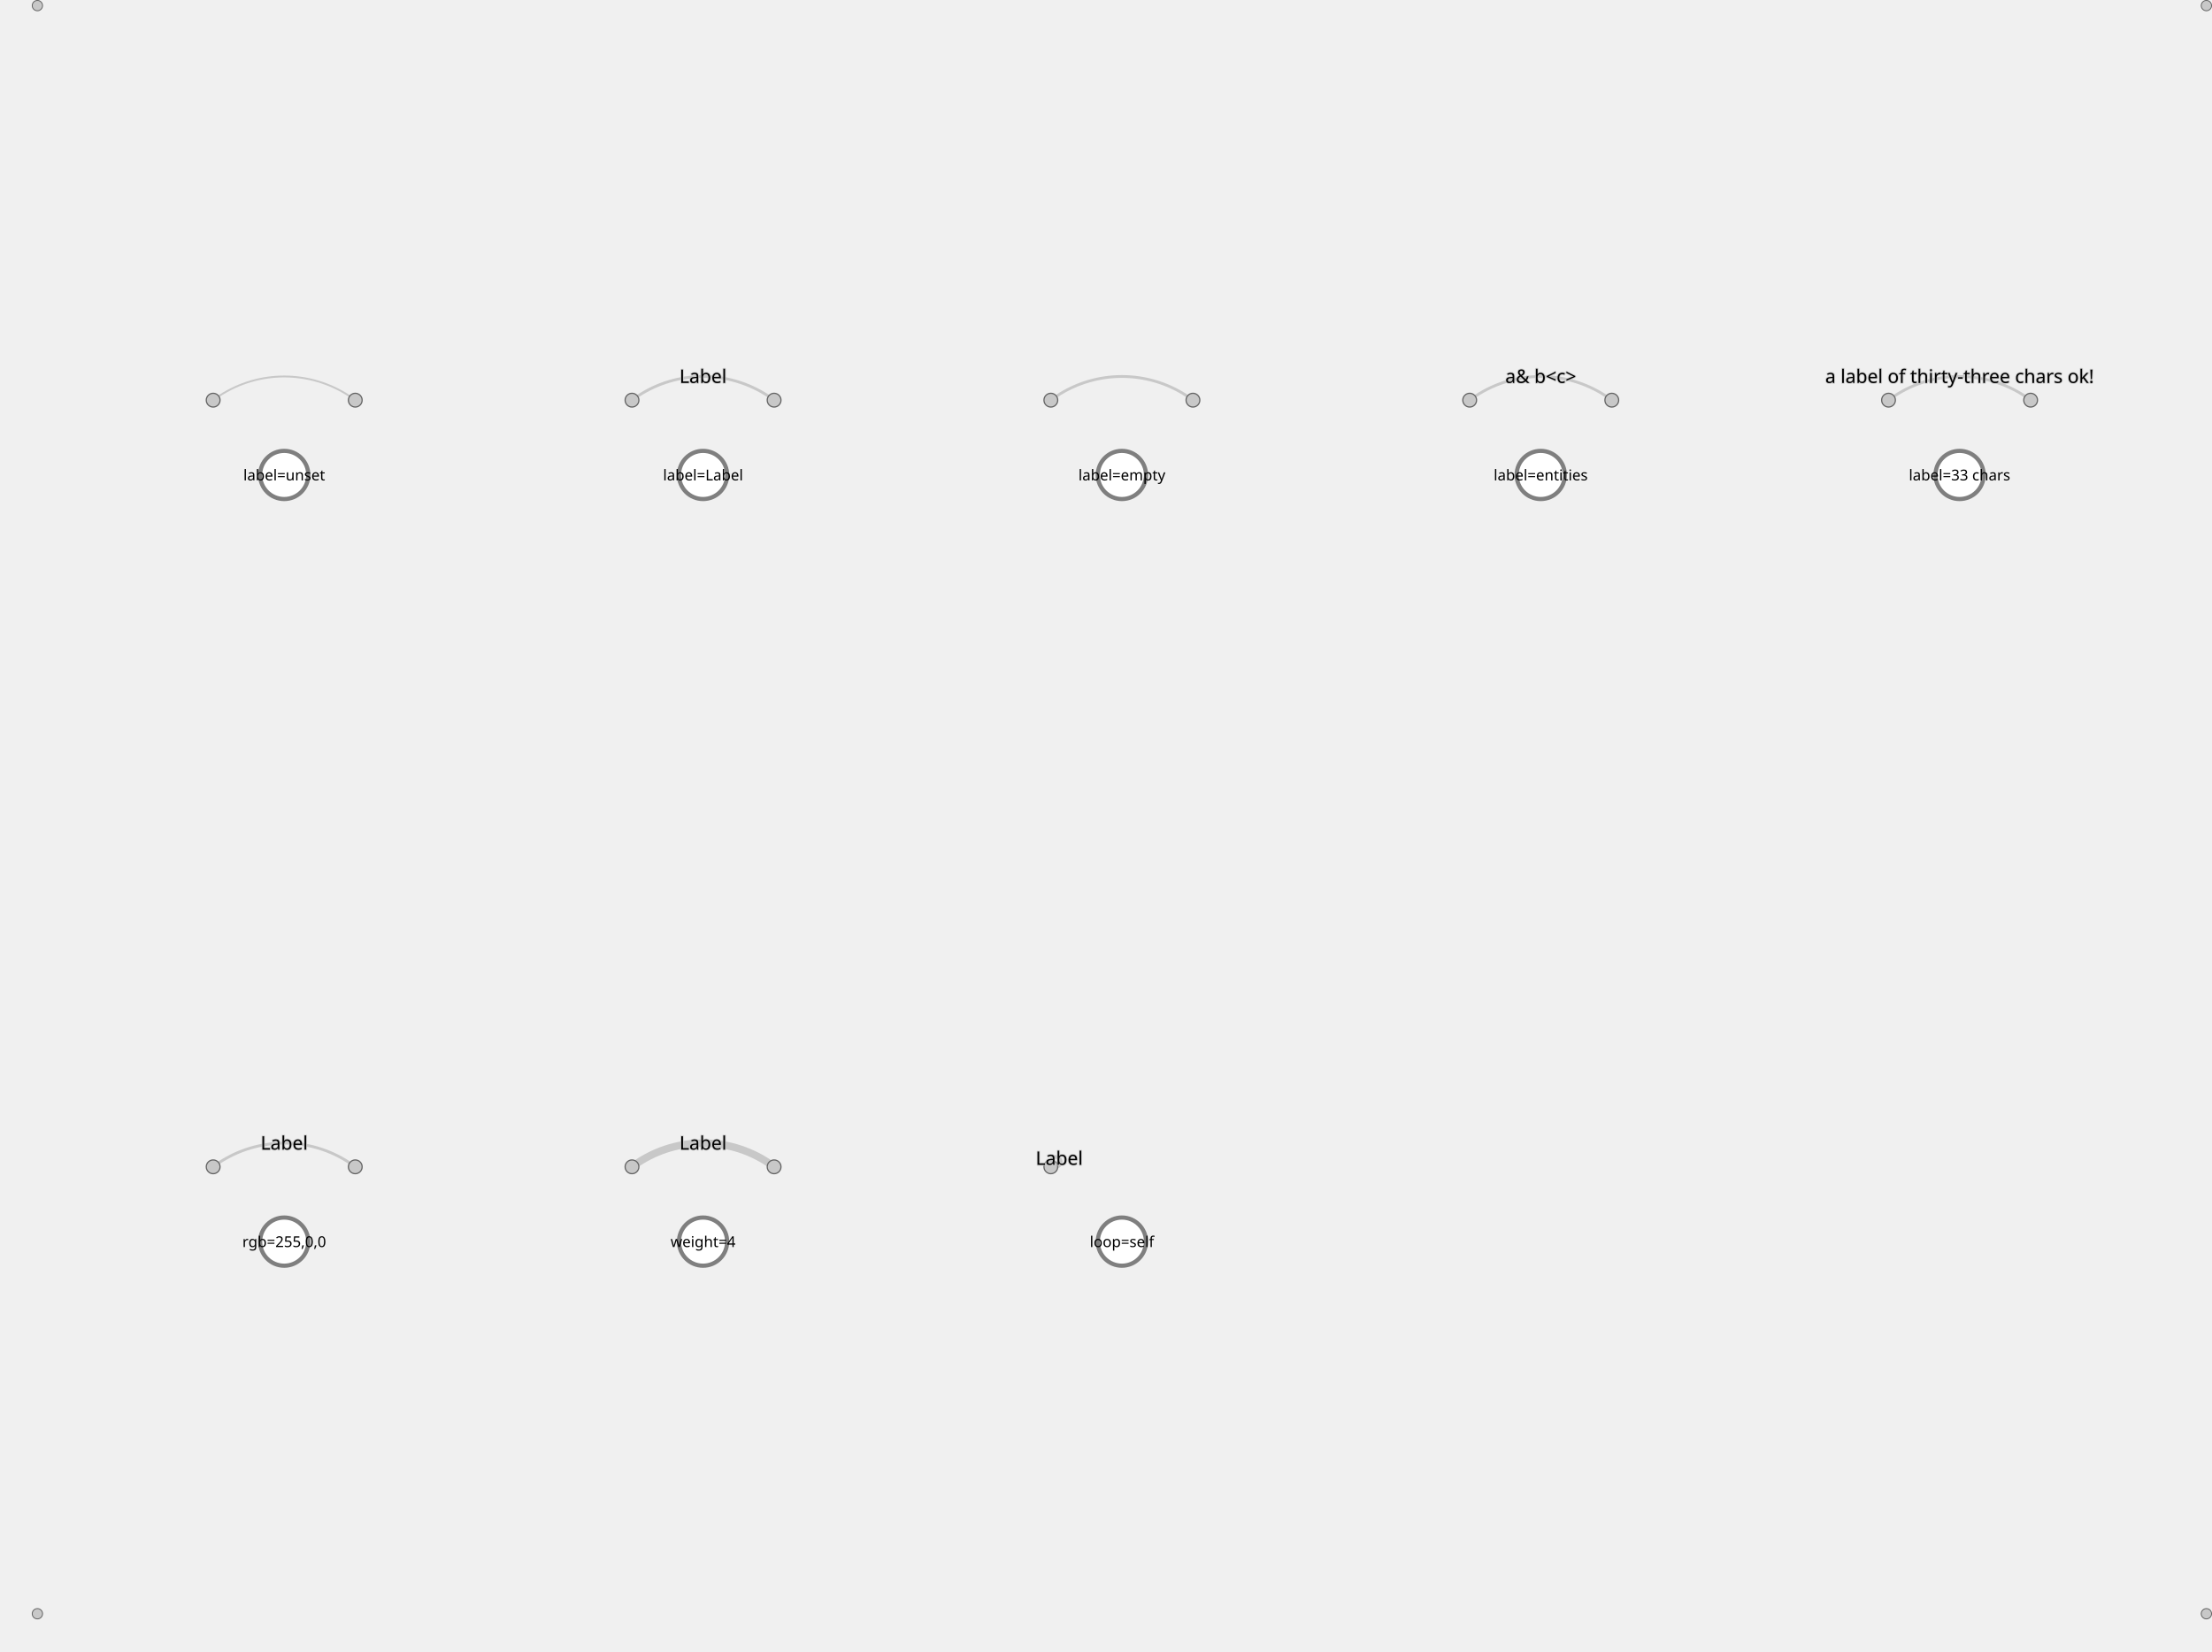
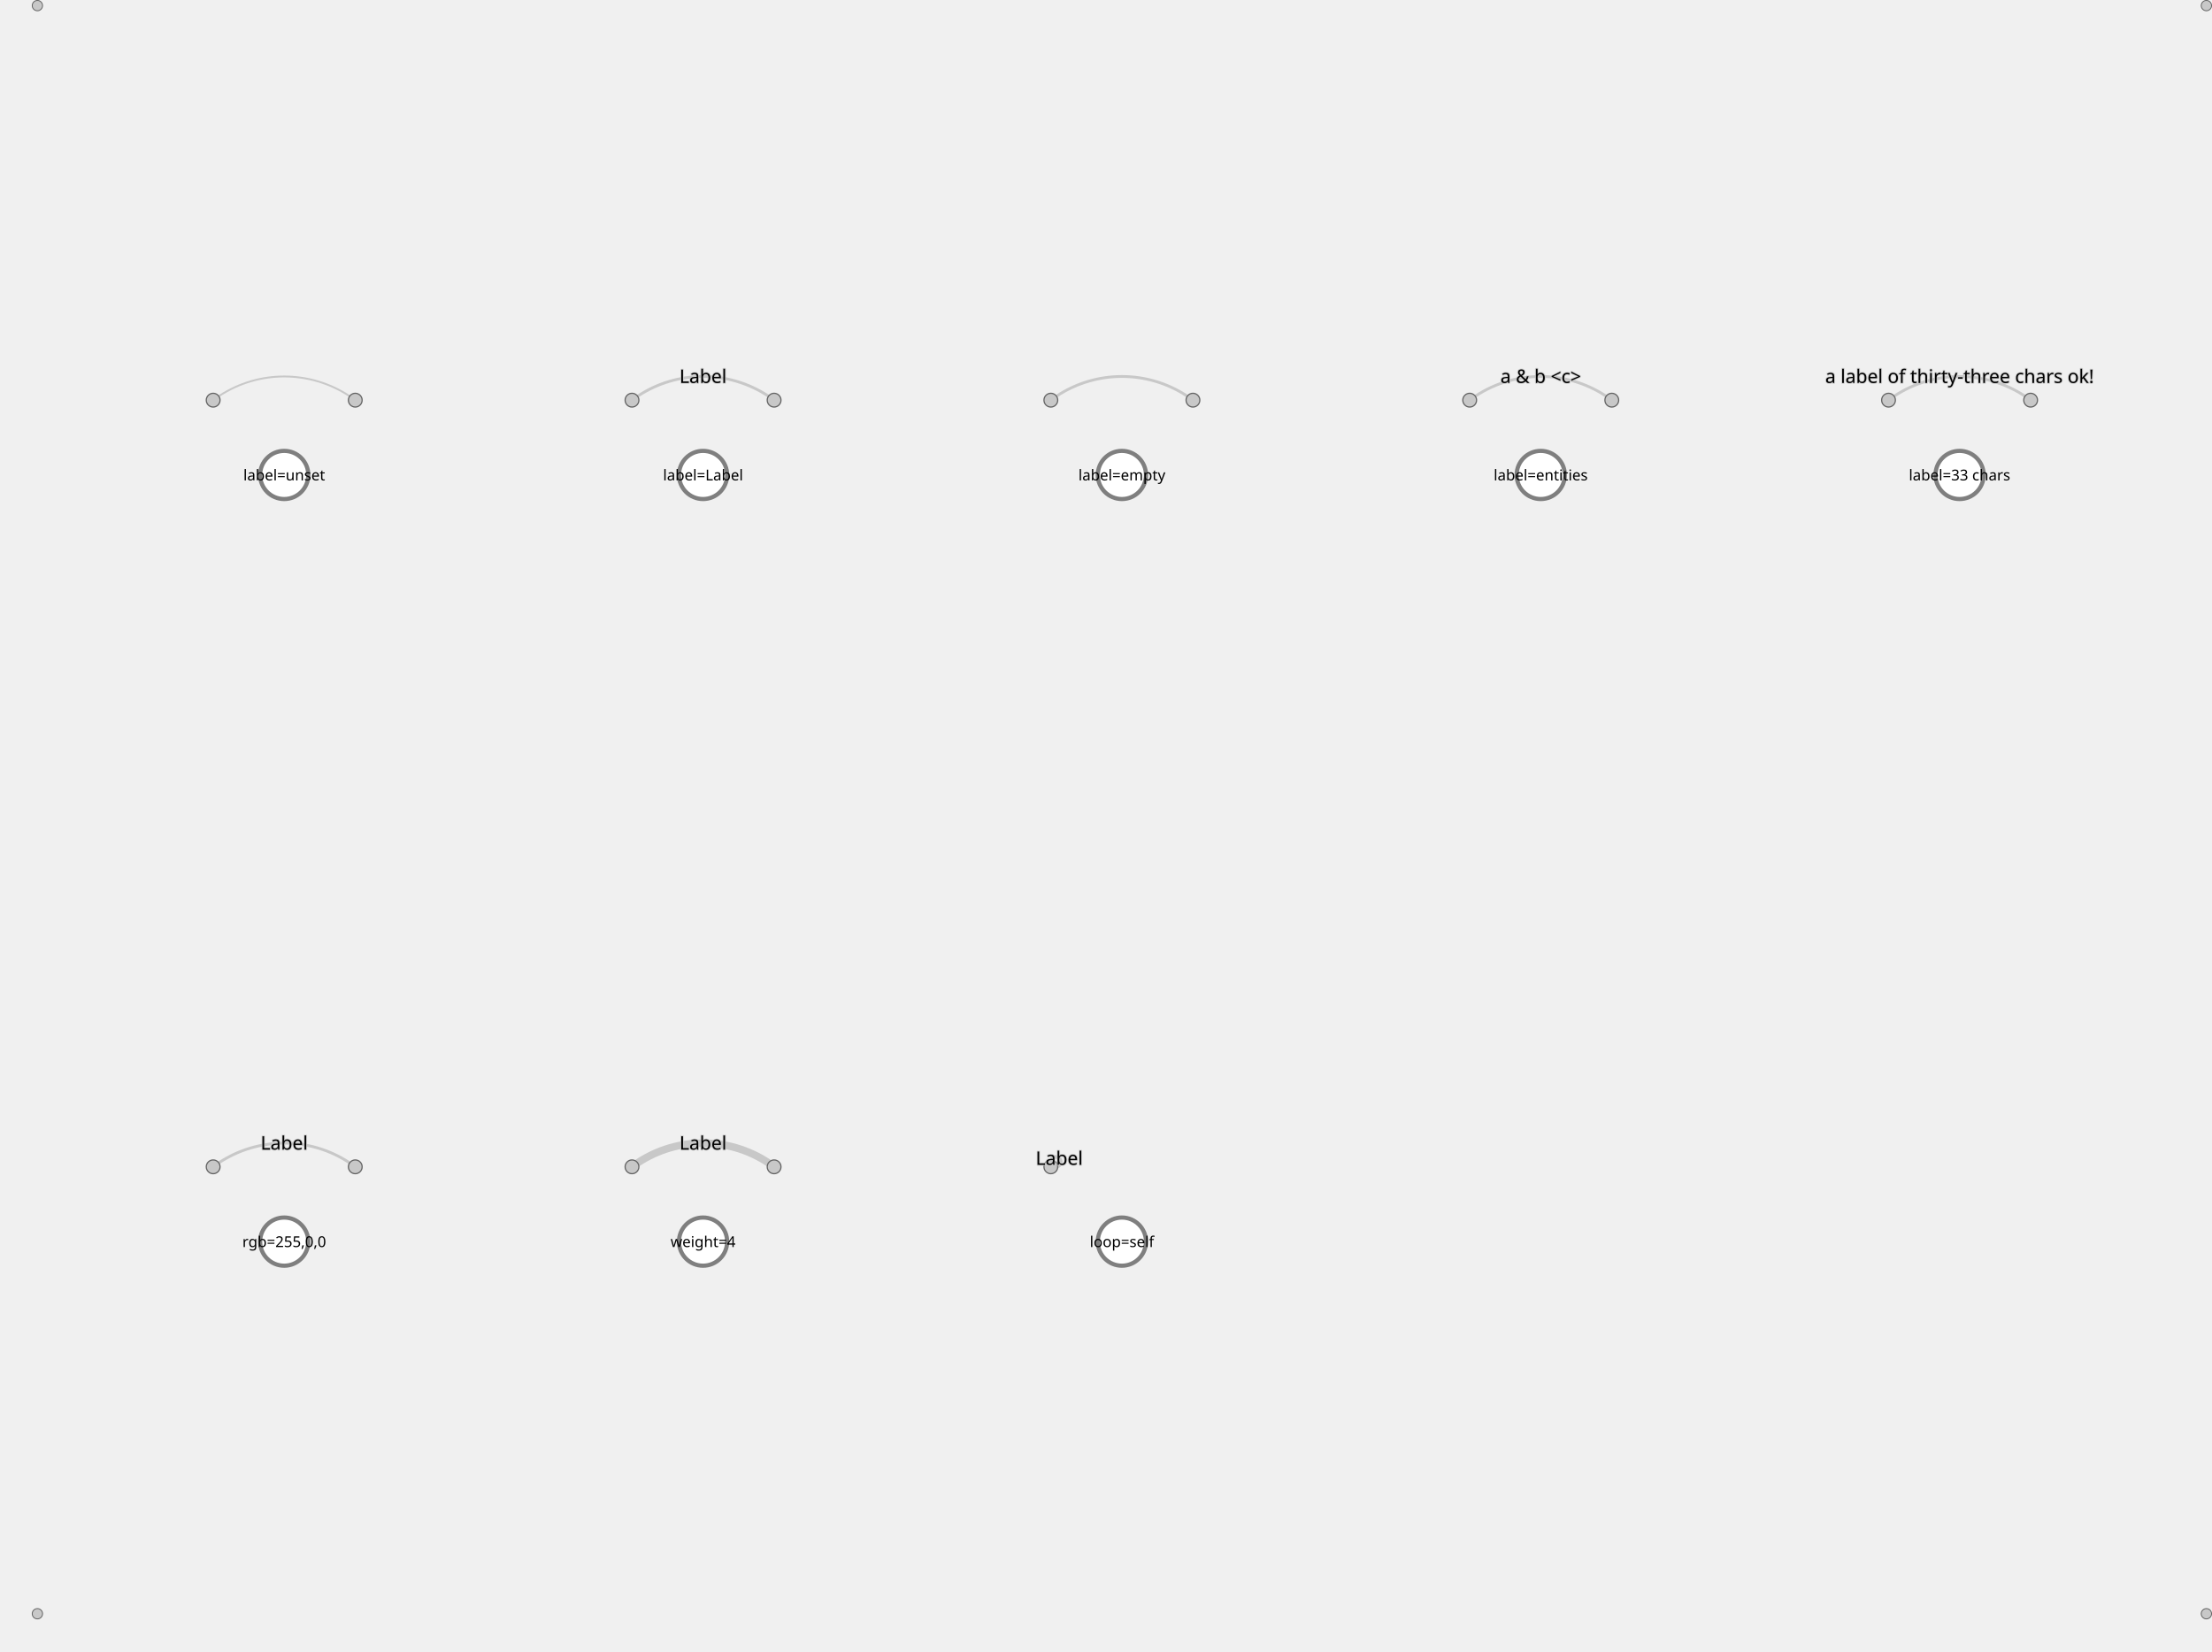
<svg xmlns="http://www.w3.org/2000/svg" contentScriptType="text/ecmascript" width="1183.0" zoomAndPan="magnify" contentStyleType="text/css" viewBox="0 -883 1183 883" height="883.0" preserveAspectRatio="xMidYMid meet" version="1.1">
  <g id="edges">
    <path stroke-linecap="round" fill="none" class="id_default-s id_default-t" d="M 117.274,-671.298 A 63.333,63.333 0,0 1,186.726,-671.298" stroke="#c8c8c8" stroke-width="1.0" stroke-opacity="1.0" />
    <path stroke-linecap="round" fill="none" class="id_label-text-s id_label-text-t" d="M 341.274,-671.298 A 63.333,63.333 0,0 1,410.726,-671.298" stroke="#c8c8c8" stroke-width="1.5" stroke-opacity="1.0" />
    <path stroke-linecap="round" fill="none" class="id_label-empty-s id_label-empty-t" d="M 565.274,-671.298 A 63.333,63.333 0,0 1,634.726,-671.298" stroke="#c8c8c8" stroke-width="1.5" stroke-opacity="1.0" />
    <path stroke-linecap="round" fill="none" class="id_label-entity-s id_label-entity-t" d="M 789.274,-671.298 A 63.333,63.333 0,0 1,858.726,-671.298" stroke="#c8c8c8" stroke-width="1.5" stroke-opacity="1.0" />
    <path stroke-linecap="round" fill="none" class="id_label-long-s id_label-long-t" d="M 1013.274,-671.298 A 63.333,63.333 0,0 1,1082.726,-671.298" stroke="#c8c8c8" stroke-width="1.5" stroke-opacity="1.0" />
    <path stroke-linecap="round" fill="none" class="id_label-on-red-s id_label-on-red-t" d="M 117.274,-261.298 A 63.333,63.333 0,0 1,186.726,-261.298" stroke="#c8c8c8" stroke-width="1.5" stroke-opacity="1.0" />
    <path stroke-linecap="round" fill="none" class="id_label-on-weight-4-s id_label-on-weight-4-t" d="M 341.274,-261.298 A 63.333,63.333 0,0 1,410.726,-261.298" stroke="#c8c8c8" stroke-width="4.0" stroke-opacity="1.0" />
    <path stroke-linecap="round" fill="none" class="id_label-on-loop-s" d="M 562.031,-262.048 A 2.643,2.643 0 1,1 565.048,-259.031" stroke="#c8c8c8" stroke-width="1.95" stroke-opacity="1.0" />
  </g>
  <g id="nodes">
    <circle fill-opacity="1.0" fill="#ffffff" r="12.88" cx="152.0" class="id_cap-default" cy="-629.0" stroke="#7f7f7f" stroke-opacity="1.0" stroke-width="2.24" />
    <circle fill-opacity="1.0" fill="#ffffff" r="12.88" cx="376.0" class="id_cap-label-text" cy="-629.0" stroke="#7f7f7f" stroke-opacity="1.0" stroke-width="2.24" />
    <circle fill-opacity="1.0" fill="#ffffff" r="12.88" cx="600.0" class="id_cap-label-empty" cy="-629.0" stroke="#7f7f7f" stroke-opacity="1.0" stroke-width="2.24" />
    <circle fill-opacity="1.0" fill="#ffffff" r="12.88" cx="824.0" class="id_cap-label-entity" cy="-629.0" stroke="#7f7f7f" stroke-opacity="1.0" stroke-width="2.24" />
    <circle fill-opacity="1.0" fill="#ffffff" r="12.88" cx="1048.0" class="id_cap-label-long" cy="-629.0" stroke="#7f7f7f" stroke-opacity="1.0" stroke-width="2.24" />
    <circle fill-opacity="1.0" fill="#ffffff" r="12.88" cx="152.0" class="id_cap-label-on-red" cy="-219.0" stroke="#7f7f7f" stroke-opacity="1.0" stroke-width="2.24" />
    <circle fill-opacity="1.0" fill="#ffffff" r="12.88" cx="376.0" class="id_cap-label-on-weight-4" cy="-219.0" stroke="#7f7f7f" stroke-opacity="1.0" stroke-width="2.24" />
    <circle fill-opacity="1.0" fill="#ffffff" r="12.88" cx="600.0" class="id_cap-label-on-loop" cy="-219.0" stroke="#7f7f7f" stroke-opacity="1.0" stroke-width="2.24" />
    <circle fill-opacity="1.0" fill="#c8c8c8" r="3.68" cx="114.0" class="id_default-s" cy="-669.0" stroke="#646464" stroke-opacity="1.0" stroke-width="0.64" />
    <circle fill-opacity="1.0" fill="#c8c8c8" r="3.68" cx="190.0" class="id_default-t" cy="-669.0" stroke="#646464" stroke-opacity="1.0" stroke-width="0.64" />
    <circle fill-opacity="1.0" fill="#c8c8c8" r="3.68" cx="338.0" class="id_label-text-s" cy="-669.0" stroke="#646464" stroke-opacity="1.0" stroke-width="0.64" />
    <circle fill-opacity="1.0" fill="#c8c8c8" r="3.68" cx="414.0" class="id_label-text-t" cy="-669.0" stroke="#646464" stroke-opacity="1.0" stroke-width="0.64" />
    <circle fill-opacity="1.0" fill="#c8c8c8" r="3.68" cx="562.0" class="id_label-empty-s" cy="-669.0" stroke="#646464" stroke-opacity="1.0" stroke-width="0.64" />
    <circle fill-opacity="1.0" fill="#c8c8c8" r="3.68" cx="638.0" class="id_label-empty-t" cy="-669.0" stroke="#646464" stroke-opacity="1.0" stroke-width="0.64" />
    <circle fill-opacity="1.0" fill="#c8c8c8" r="3.68" cx="786.0" class="id_label-entity-s" cy="-669.0" stroke="#646464" stroke-opacity="1.0" stroke-width="0.64" />
    <circle fill-opacity="1.0" fill="#c8c8c8" r="3.68" cx="862.0" class="id_label-entity-t" cy="-669.0" stroke="#646464" stroke-opacity="1.0" stroke-width="0.64" />
    <circle fill-opacity="1.0" fill="#c8c8c8" r="3.68" cx="1010.0" class="id_label-long-s" cy="-669.0" stroke="#646464" stroke-opacity="1.0" stroke-width="0.64" />
    <circle fill-opacity="1.0" fill="#c8c8c8" r="3.68" cx="1086.0" class="id_label-long-t" cy="-669.0" stroke="#646464" stroke-opacity="1.0" stroke-width="0.64" />
    <circle fill-opacity="1.0" fill="#c8c8c8" r="3.68" cx="114.0" class="id_label-on-red-s" cy="-259.0" stroke="#646464" stroke-opacity="1.0" stroke-width="0.64" />
    <circle fill-opacity="1.0" fill="#c8c8c8" r="3.68" cx="190.0" class="id_label-on-red-t" cy="-259.0" stroke="#646464" stroke-opacity="1.0" stroke-width="0.64" />
    <circle fill-opacity="1.0" fill="#c8c8c8" r="3.68" cx="338.0" class="id_label-on-weight-4-s" cy="-259.0" stroke="#646464" stroke-opacity="1.0" stroke-width="0.64" />
    <circle fill-opacity="1.0" fill="#c8c8c8" r="3.68" cx="414.0" class="id_label-on-weight-4-t" cy="-259.0" stroke="#646464" stroke-opacity="1.0" stroke-width="0.64" />
    <circle fill-opacity="1.0" fill="#c8c8c8" r="3.68" cx="562.0" class="id_label-on-loop-s" cy="-259.0" stroke="#646464" stroke-opacity="1.0" stroke-width="0.64" />
    <circle fill-opacity="1.0" fill="#c8c8c8" r="2.76" cx="20.0" class="id_anchor-nw" cy="-880.0" stroke="#646464" stroke-opacity="1.0" stroke-width="0.48" />
    <circle fill-opacity="1.0" fill="#c8c8c8" r="2.76" cx="1180.0" class="id_anchor-ne" cy="-880.0" stroke="#646464" stroke-opacity="1.0" stroke-width="0.48" />
    <circle fill-opacity="1.0" fill="#c8c8c8" r="2.76" cx="20.0" class="id_anchor-sw" cy="-20.0" stroke="#646464" stroke-opacity="1.0" stroke-width="0.48" />
    <circle fill-opacity="1.0" fill="#c8c8c8" r="2.76" cx="1180.0" class="id_anchor-se" cy="-20.0" stroke="#646464" stroke-opacity="1.0" stroke-width="0.48" />
  </g>
  <g id="node-labels">
    <text font-size="8" x="152.0" y="-626.095" fill-opacity="1.0" fill="#000000" font-family="Dialog" style="text-anchor: middle;" class="id_cap-default">
            label=unset
        </text>
    <text font-size="8" x="376.0" y="-626.095" fill-opacity="1.0" fill="#000000" font-family="Dialog" style="text-anchor: middle;" class="id_cap-label-text">
            label=Label
        </text>
    <text font-size="8" x="600.0" y="-626.095" fill-opacity="1.0" fill="#000000" font-family="Dialog" style="text-anchor: middle;" class="id_cap-label-empty">
            label=empty
        </text>
    <text font-size="8" x="824.0" y="-626.095" fill-opacity="1.0" fill="#000000" font-family="Dialog" style="text-anchor: middle;" class="id_cap-label-entity">
            label=entities
        </text>
    <text font-size="8" x="1048.0" y="-626.095" fill-opacity="1.0" fill="#000000" font-family="Dialog" style="text-anchor: middle;" class="id_cap-label-long">
            label=33 chars
        </text>
    <text font-size="8" x="152.0" y="-216.095" fill-opacity="1.0" fill="#000000" font-family="Dialog" style="text-anchor: middle;" class="id_cap-label-on-red">
            rgb=255,0,0
        </text>
    <text font-size="8" x="376.0" y="-216.095" fill-opacity="1.0" fill="#000000" font-family="Dialog" style="text-anchor: middle;" class="id_cap-label-on-weight-4">
            weight=4
        </text>
    <text font-size="8" x="600.0" y="-216.095" fill-opacity="1.0" fill="#000000" font-family="Dialog" style="text-anchor: middle;" class="id_cap-label-on-loop">
            loop=self
        </text>
  </g>
  <g id="edge-labels-outline">
    <text stroke-linecap="round" font-size="10" x="376.0" y="-678.205" fill="none" stroke-linejoin="round" style="text-anchor: middle;" font-family="Dialog" class="id_label-text" stroke="#c8c8c8" stroke-opacity="0.8" stroke-width="0.938px">
            Label
        </text>
    <text stroke-linecap="round" font-size="10" x="824.0" y="-678.205" fill="none" stroke-linejoin="round" style="text-anchor: middle;" font-family="Dialog" class="id_label-entity" stroke="#c8c8c8" stroke-opacity="0.8" stroke-width="0.938px">
-             a&amp; b&lt;c&gt;
+             a &amp; b &lt;c&gt;
        </text>
    <text stroke-linecap="round" font-size="10" x="1048.0" y="-678.205" fill="none" stroke-linejoin="round" style="text-anchor: middle;" font-family="Dialog" class="id_label-long" stroke="#c8c8c8" stroke-opacity="0.8" stroke-width="0.938px">
            a label of thirty-three chars ok!
        </text>
    <text stroke-linecap="round" font-size="10" x="152.0" y="-268.205" fill="none" stroke-linejoin="round" style="text-anchor: middle;" font-family="Dialog" class="id_label-on-red" stroke="#c8c8c8" stroke-opacity="0.8" stroke-width="0.938px">
            Label
        </text>
    <text stroke-linecap="round" font-size="10" x="376.0" y="-268.205" fill="none" stroke-linejoin="round" style="text-anchor: middle;" font-family="Dialog" class="id_label-on-weight-4" stroke="#c8c8c8" stroke-opacity="0.8" stroke-width="0.938px">
            Label
        </text>
    <text stroke-linecap="round" font-size="10" x="566.512" y="-260.051" fill="none" stroke-linejoin="round" style="text-anchor: middle;" font-family="Dialog" class="id_label-on-loop" stroke="#c8c8c8" stroke-opacity="0.8" stroke-width="0.938px">
            Label
        </text>
  </g>
  <g id="edge-labels">
    <text font-size="10" x="376.0" y="-678.205" fill="#000000" style="text-anchor: middle;" font-family="Dialog" class="id_label-text">
            Label
        </text>
    <text font-size="10" x="824.0" y="-678.205" fill="#000000" style="text-anchor: middle;" font-family="Dialog" class="id_label-entity">
-             a&amp; b&lt;c&gt;
+             a &amp; b &lt;c&gt;
        </text>
    <text font-size="10" x="1048.0" y="-678.205" fill="#000000" style="text-anchor: middle;" font-family="Dialog" class="id_label-long">
            a label of thirty-three chars ok!
        </text>
    <text font-size="10" x="152.0" y="-268.205" fill="#000000" style="text-anchor: middle;" font-family="Dialog" class="id_label-on-red">
            Label
        </text>
    <text font-size="10" x="376.0" y="-268.205" fill="#000000" style="text-anchor: middle;" font-family="Dialog" class="id_label-on-weight-4">
            Label
        </text>
    <text font-size="10" x="566.512" y="-260.051" fill="#000000" style="text-anchor: middle;" font-family="Dialog" class="id_label-on-loop">
            Label
        </text>
  </g>
</svg>
